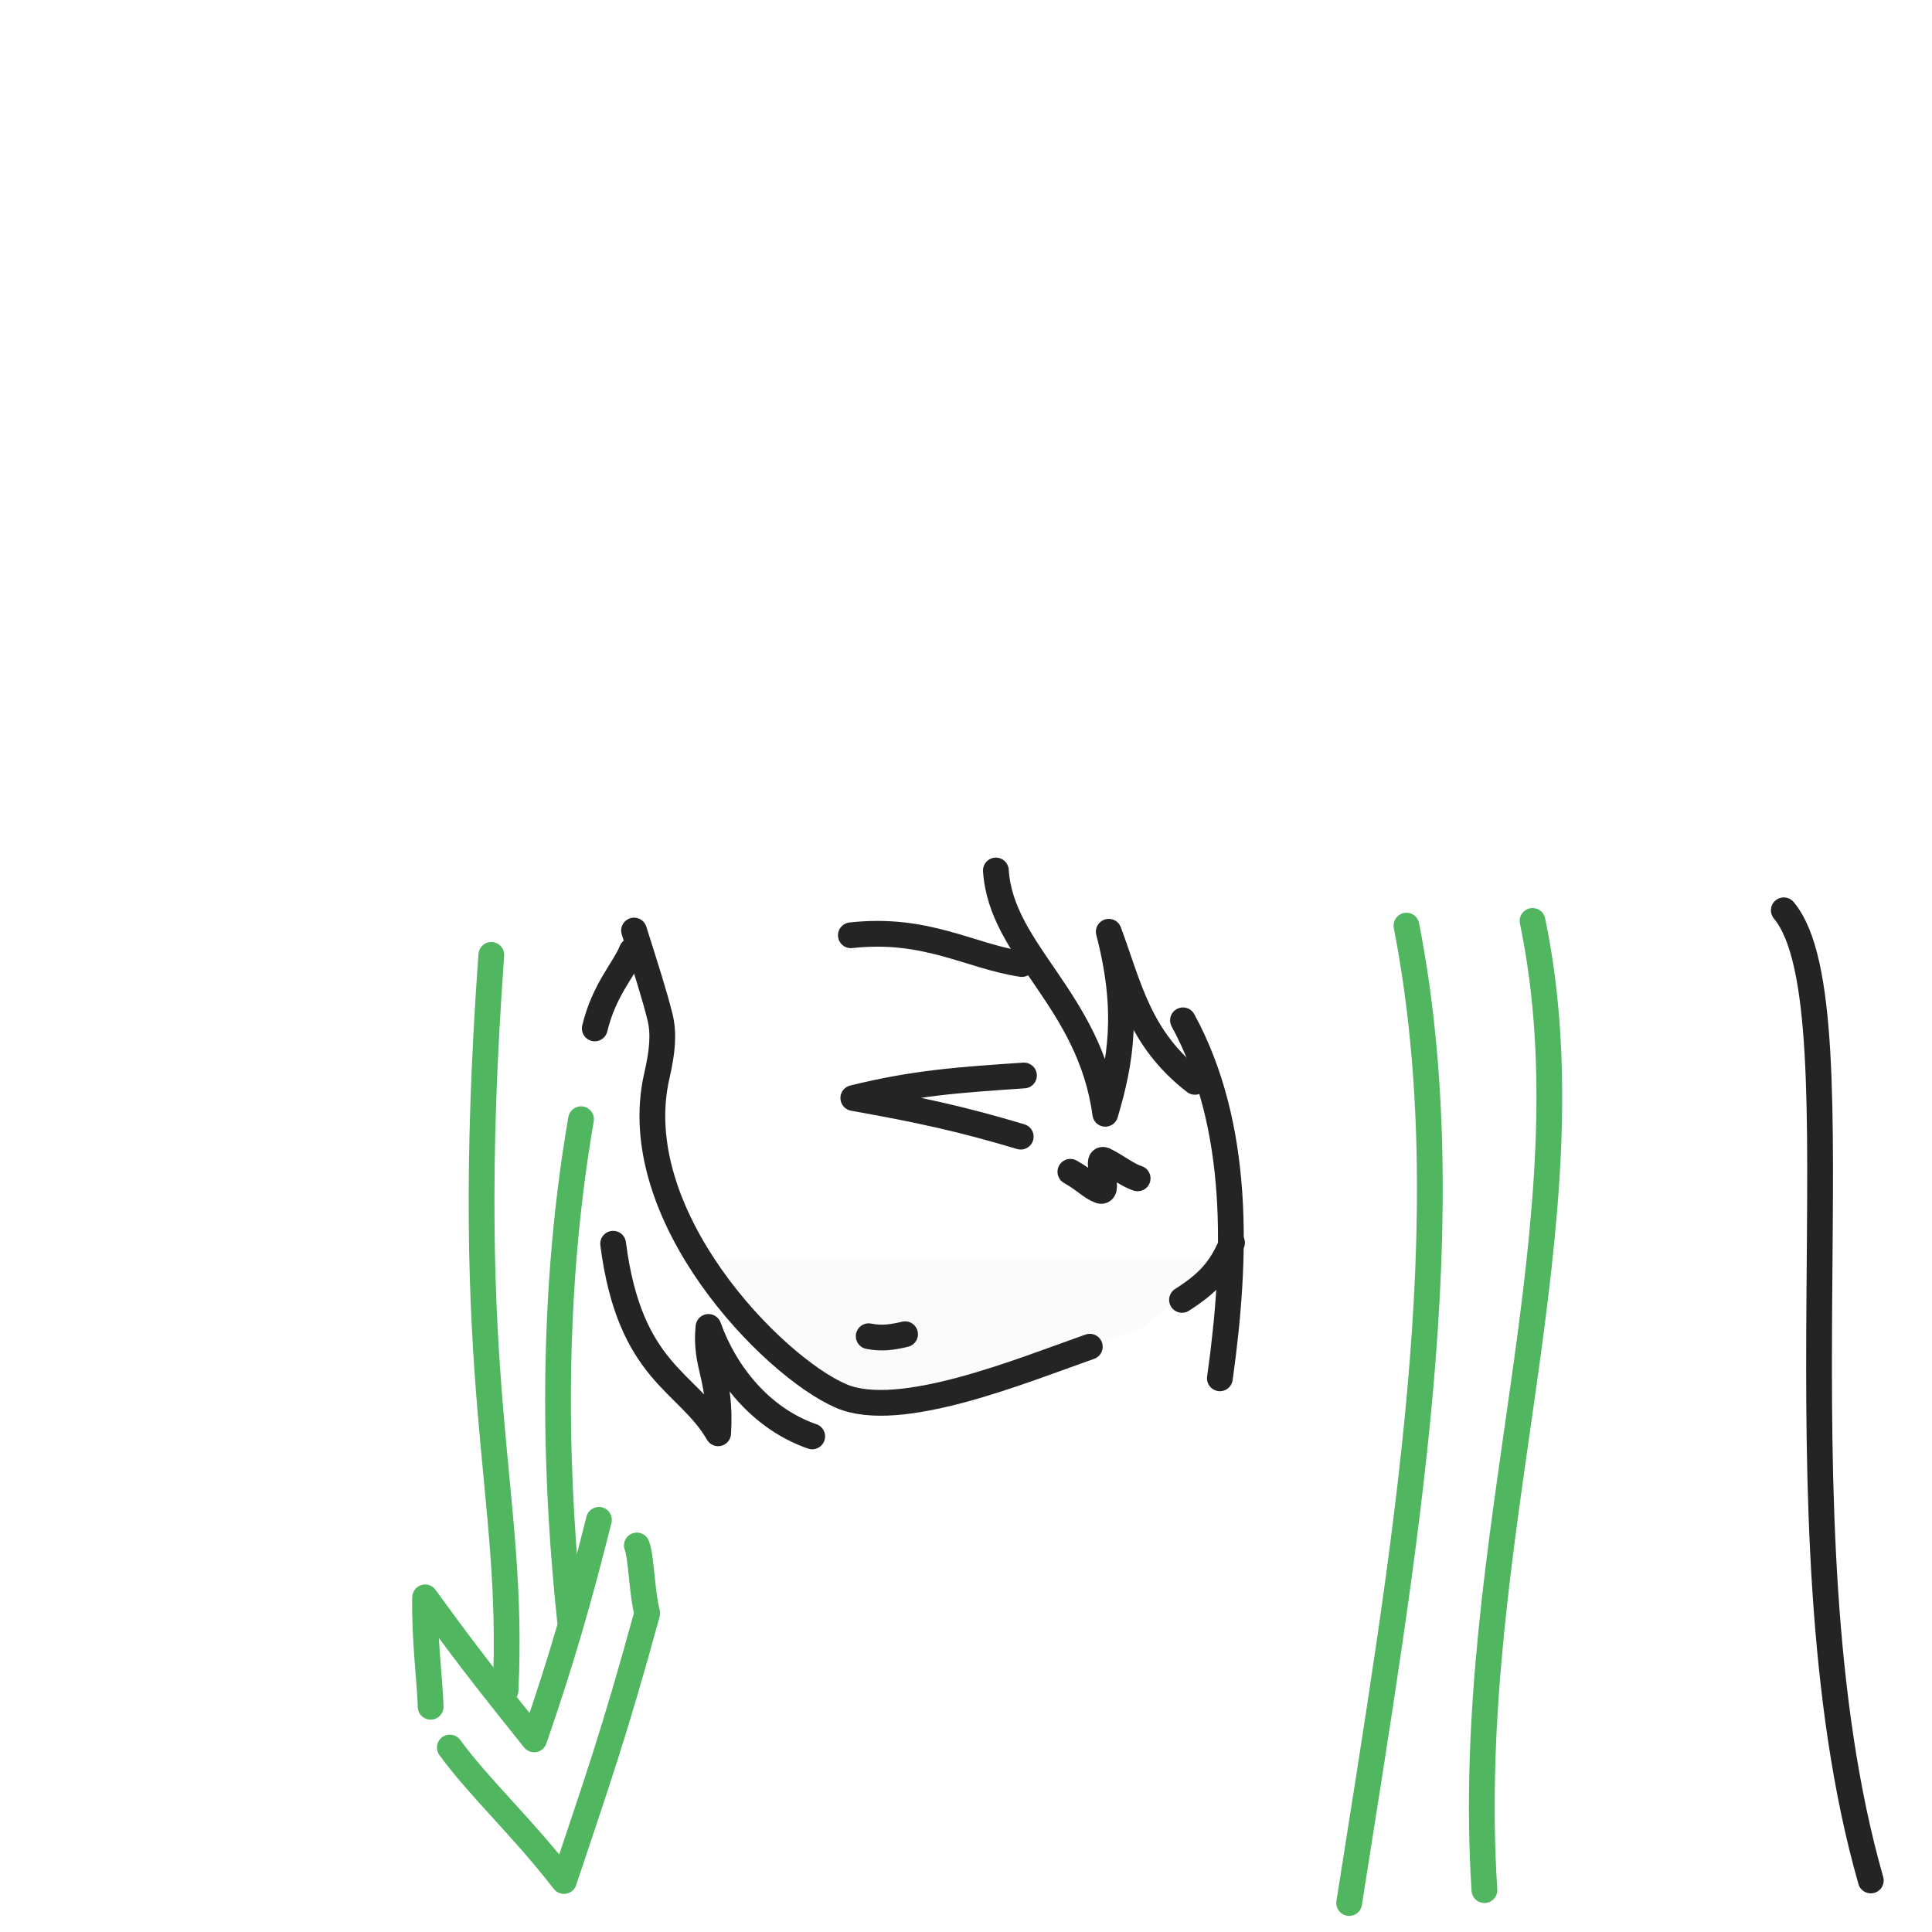
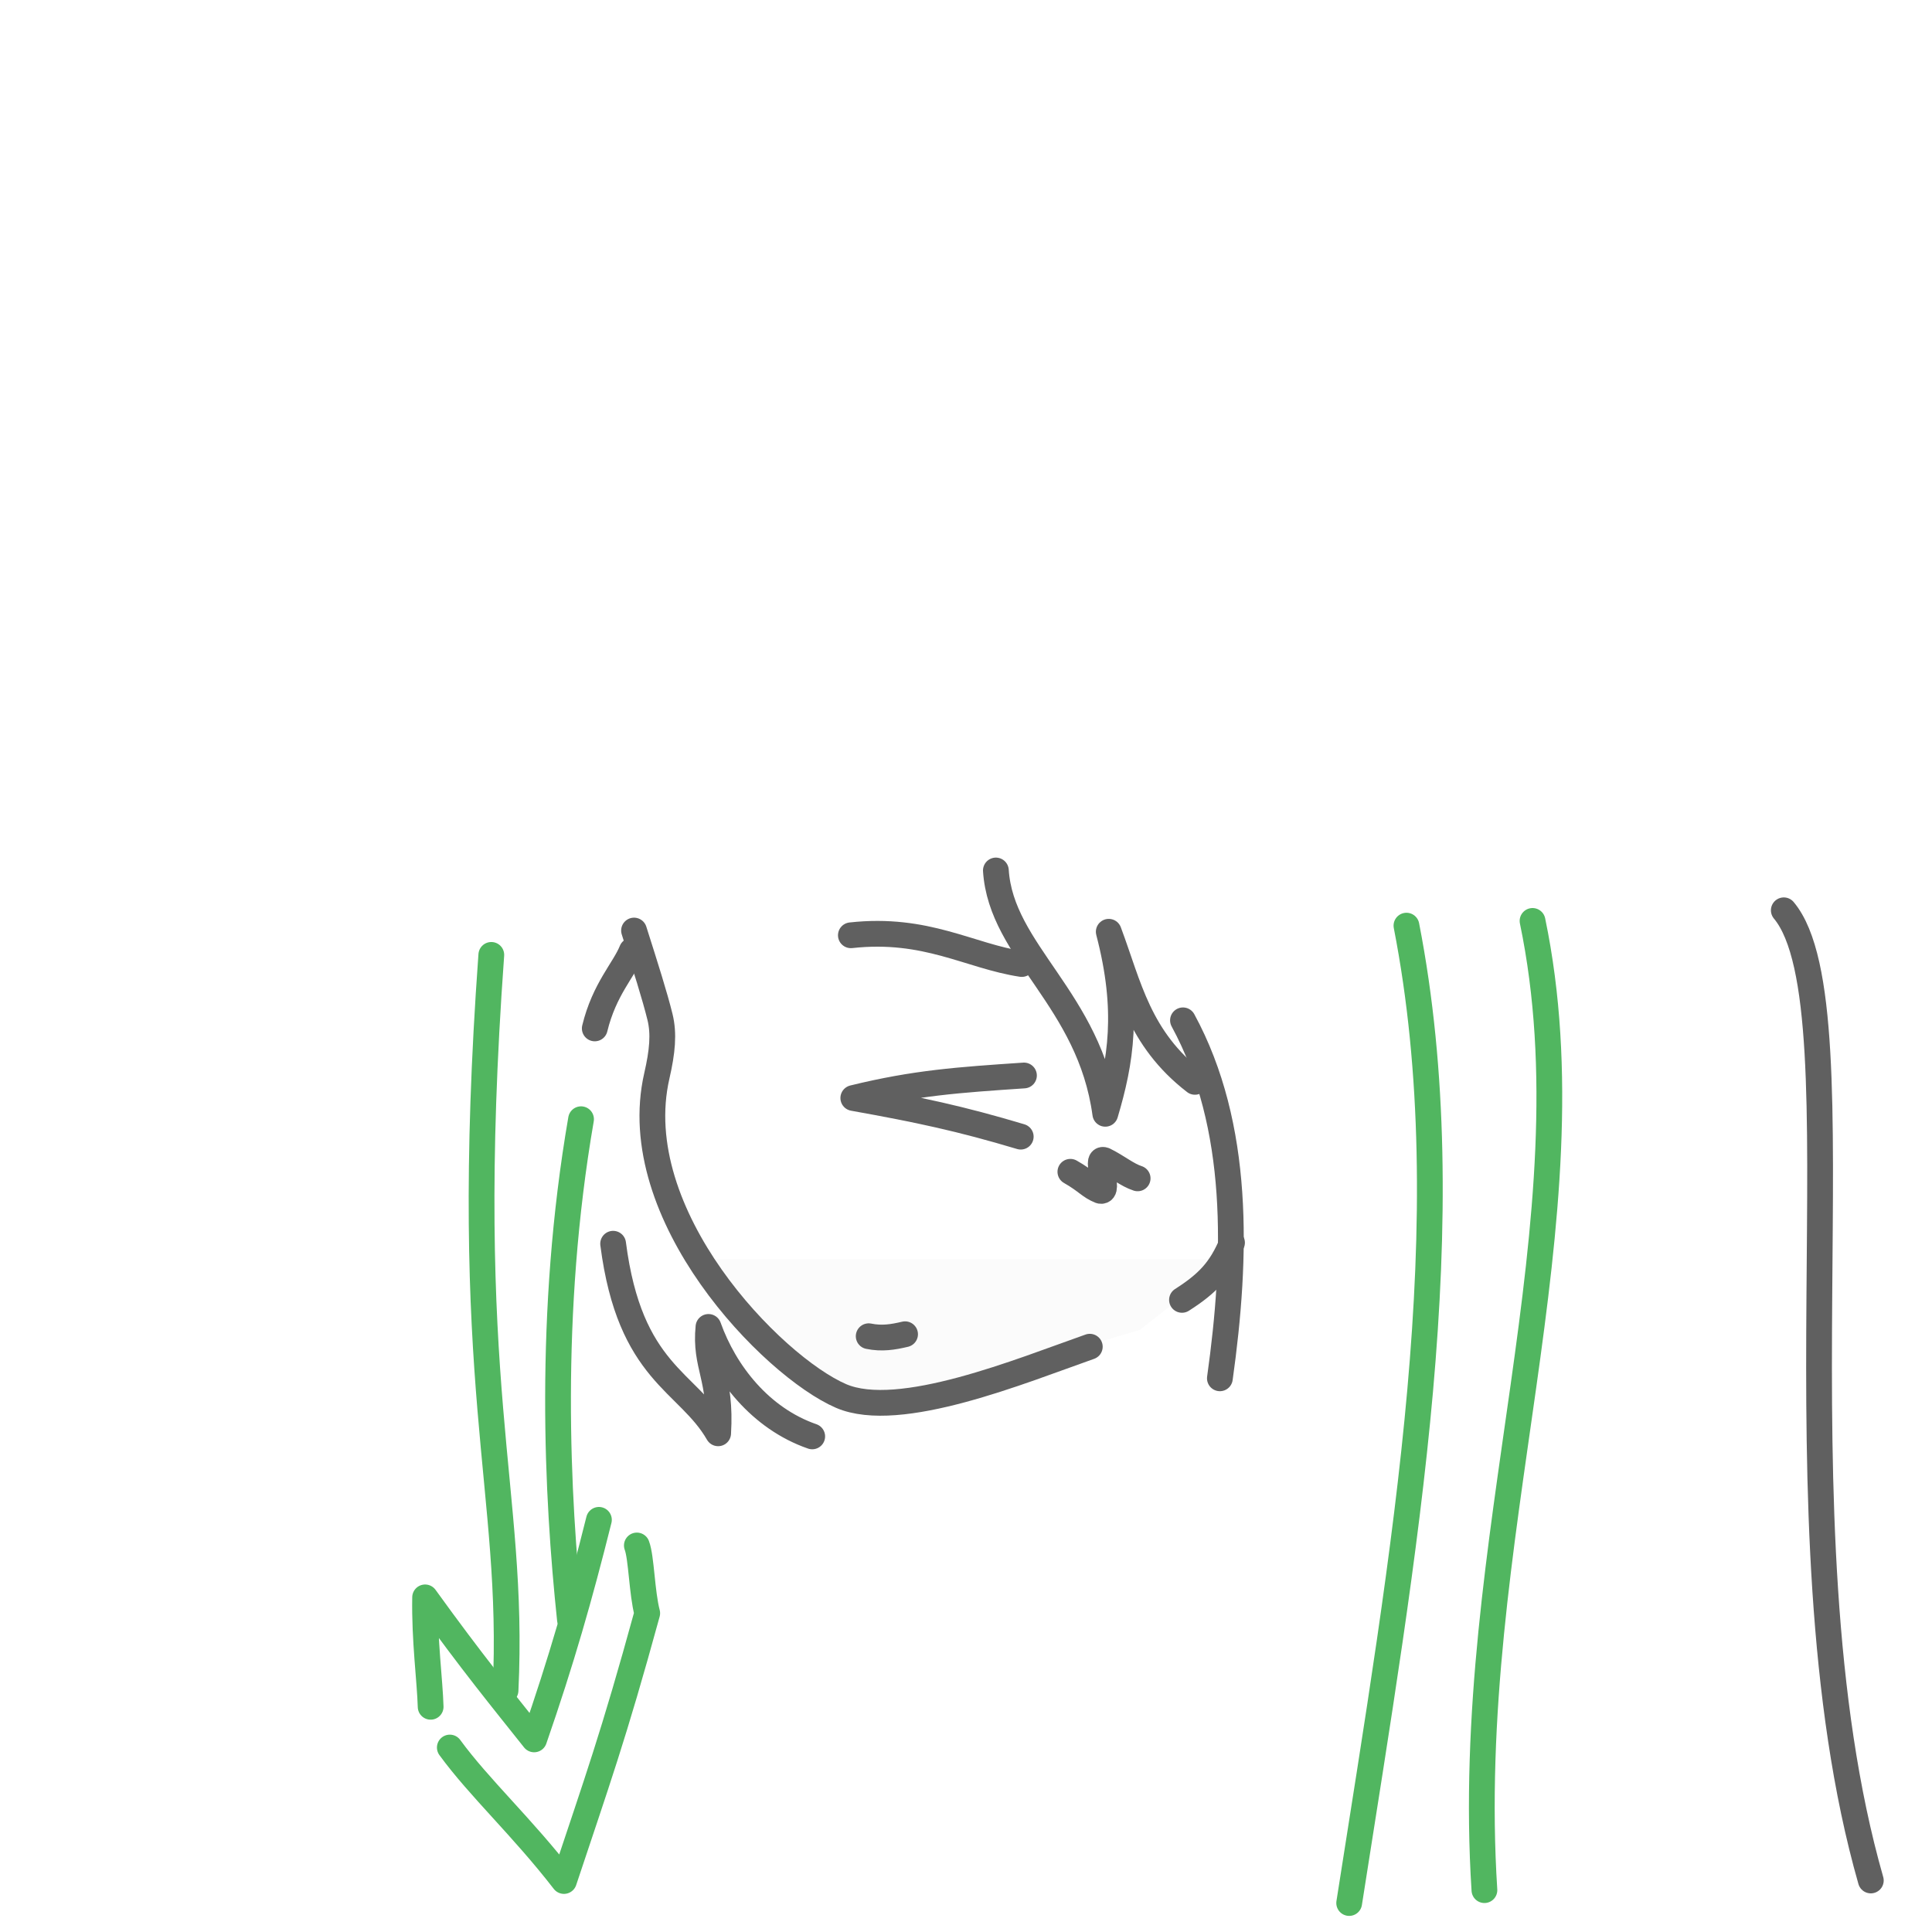
<svg xmlns="http://www.w3.org/2000/svg" width="300" height="300" viewBox="0 0 300 300" fill="none">
  <path d="M108.5 195.5H191L177 206.5L135 219L117.5 207.5L108.5 195.5Z" fill="#FBFBFB" />
-   <path d="M276.987 141.351C289.686 156.536 274.5 236 290.5 292" stroke="#242424" stroke-width="4" stroke-linecap="round" />
+   <path d="M276.987 141.351C289.686 156.536 274.5 236 290.5 292" stroke="#606060" stroke-width="4" stroke-linecap="round" />
  <path d="M218.393 143.733C227.26 189.218 218.174 240.11 209.5 295.5" stroke="#51B660" stroke-width="4" stroke-linecap="round" />
  <path d="M237.972 143C247.654 189.518 227 239 230.5 293.5" stroke="#51B660" stroke-width="4" stroke-linecap="round" />
-   <path d="M183.691 158.437C192.603 174.83 192.087 195.029 189.423 214.024" stroke="#242424" stroke-width="4" stroke-linecap="round" stroke-linejoin="round" />
-   <path d="M154.639 135.168C155.451 147.827 169.219 155.16 171.629 172.95C174.039 164.856 175.384 156.969 172.167 144.683C175.324 153.136 176.82 161.251 185.548 167.99" stroke="#242424" stroke-width="4" stroke-linecap="round" stroke-linejoin="round" />
-   <path d="M98.452 144.495C100.289 150.285 101.673 154.621 102.484 157.923C103.123 160.522 102.857 163.299 101.994 167.052C97.028 188.673 119.921 212.155 130.598 216.766C139.662 220.681 158.647 212.829 169.224 209.116" stroke="#242424" stroke-width="4" stroke-linecap="round" stroke-linejoin="round" />
-   <path d="M183.538 201.844C187.581 199.266 189.563 197.13 191.307 192.963" stroke="#242424" stroke-width="4" stroke-linecap="round" stroke-linejoin="round" />
-   <path d="M95.206 193.126C97.801 213.296 106.798 214.381 111.513 222.563C112.047 213.841 109.403 212.148 110.011 206.044C112.569 213.196 118.078 220.254 126.121 223.044" stroke="#242424" stroke-width="4" stroke-linecap="round" stroke-linejoin="round" />
+   <path d="M183.691 158.437C192.603 174.83 192.087 195.029 189.423 214.024" stroke="#606060" stroke-width="4" stroke-linecap="round" stroke-linejoin="round" />
+   <path d="M154.639 135.168C155.451 147.827 169.219 155.16 171.629 172.95C174.039 164.856 175.384 156.969 172.167 144.683C175.324 153.136 176.82 161.251 185.548 167.99" stroke="#606060" stroke-width="4" stroke-linecap="round" stroke-linejoin="round" />
+   <path d="M98.452 144.495C100.289 150.285 101.673 154.621 102.485 157.923C103.123 160.522 102.857 163.299 101.995 167.052C97.028 188.673 119.922 212.155 130.598 216.766C139.662 220.681 158.647 212.829 169.224 209.116" stroke="#606060" stroke-width="4" stroke-linecap="round" stroke-linejoin="round" />
+   <path d="M183.538 201.844C187.581 199.266 189.563 197.13 191.307 192.963" stroke="#606060" stroke-width="4" stroke-linecap="round" stroke-linejoin="round" />
+   <path d="M95.206 193.126C97.801 213.296 106.798 214.381 111.513 222.563C112.047 213.841 109.403 212.148 110.011 206.044C112.569 213.196 118.078 220.254 126.121 223.044" stroke="#606060" stroke-width="4" stroke-linecap="round" stroke-linejoin="round" />
  <path d="M76.29 148.275C71.419 215.508 80 231 78.5 262.5" stroke="#51B660" stroke-width="4" stroke-linecap="round" stroke-linejoin="round" />
  <path d="M90.224 173.792C85 204 86.5 232.5 88.5 251.5" stroke="#51B660" stroke-width="4" stroke-linecap="round" stroke-linejoin="round" />
-   <path d="M92.355 159.692C93.835 153.591 96.915 150.574 98.104 147.62" stroke="#242424" stroke-width="4" stroke-linecap="round" stroke-linejoin="round" />
-   <path d="M140.539 207.18C138.676 207.623 136.946 207.907 134.89 207.488" stroke="#242424" stroke-width="4" stroke-linecap="round" stroke-linejoin="round" />
-   <path d="M159 167C148.824 167.689 142.138 168.136 132.5 170.5C142.687 172.326 149.112 173.691 158.5 176.5" stroke="#242424" stroke-width="4" stroke-linecap="round" stroke-linejoin="round" />
-   <path d="M166.207 181.955C168.745 183.395 169.18 184.251 170.866 184.917C172.574 185.202 169.817 179.547 171.468 180.142C173.483 181.128 175.016 182.45 176.652 182.974" stroke="#242424" stroke-width="4" stroke-linecap="round" stroke-linejoin="round" />
+   <path d="M92.356 159.692C93.835 153.591 96.915 150.574 98.105 147.62" stroke="#606060" stroke-width="4" stroke-linecap="round" stroke-linejoin="round" />
+   <path d="M140.539 207.18C138.676 207.623 136.946 207.907 134.89 207.488" stroke="#606060" stroke-width="4" stroke-linecap="round" stroke-linejoin="round" />
+   <path d="M159 167C148.824 167.689 142.138 168.136 132.5 170.5C142.687 172.326 149.112 173.691 158.5 176.5" stroke="#606060" stroke-width="4" stroke-linecap="round" stroke-linejoin="round" />
+   <path d="M166.207 181.955C168.745 183.395 169.18 184.251 170.866 184.917C172.574 185.202 169.817 179.547 171.468 180.142C173.483 181.128 175.016 182.45 176.652 182.974" stroke="#606060" stroke-width="4" stroke-linecap="round" stroke-linejoin="round" />
  <path d="M93 236C90 248 87.214 257.757 82.941 270.092C77.919 263.772 73.393 258.275 66.011 248.04C65.891 254.694 66.76 261.02 66.87 265.031M69.848 271.355C74.44 277.641 81.085 283.699 87.57 292.081C92.636 276.853 95.241 269.697 100.5 250.5C99.662 247.331 99.602 241.839 98.891 239.981" stroke="#51B660" stroke-width="4" stroke-linecap="round" stroke-linejoin="round" />
-   <path d="M132.123 145.23C143.835 143.937 150.55 148.466 158.659 149.694" stroke="#242424" stroke-width="4" stroke-linecap="round" stroke-linejoin="round" />
+   <path d="M132.123 145.23C143.835 143.937 150.55 148.466 158.659 149.694" stroke="#606060" stroke-width="4" stroke-linecap="round" stroke-linejoin="round" />
</svg>
